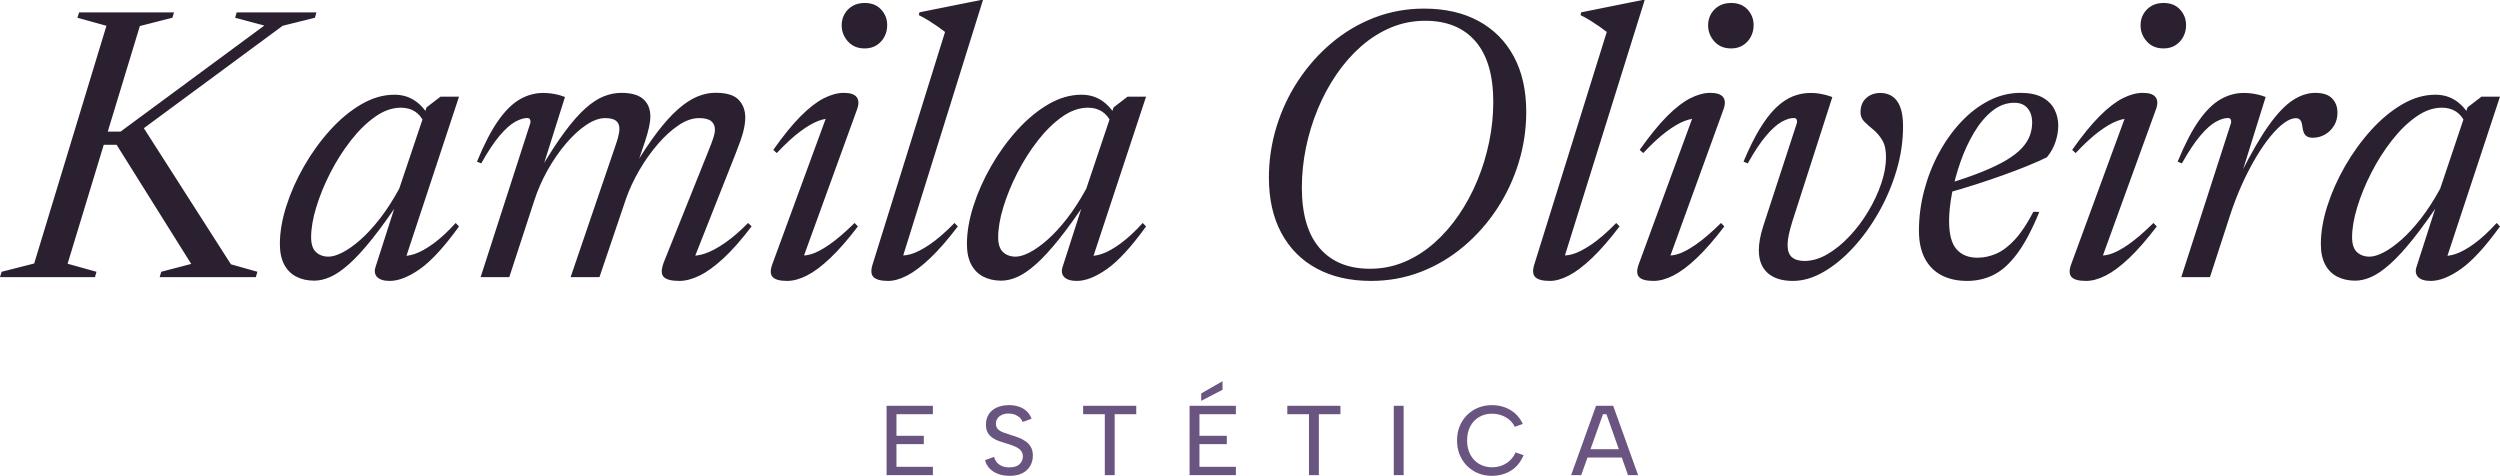
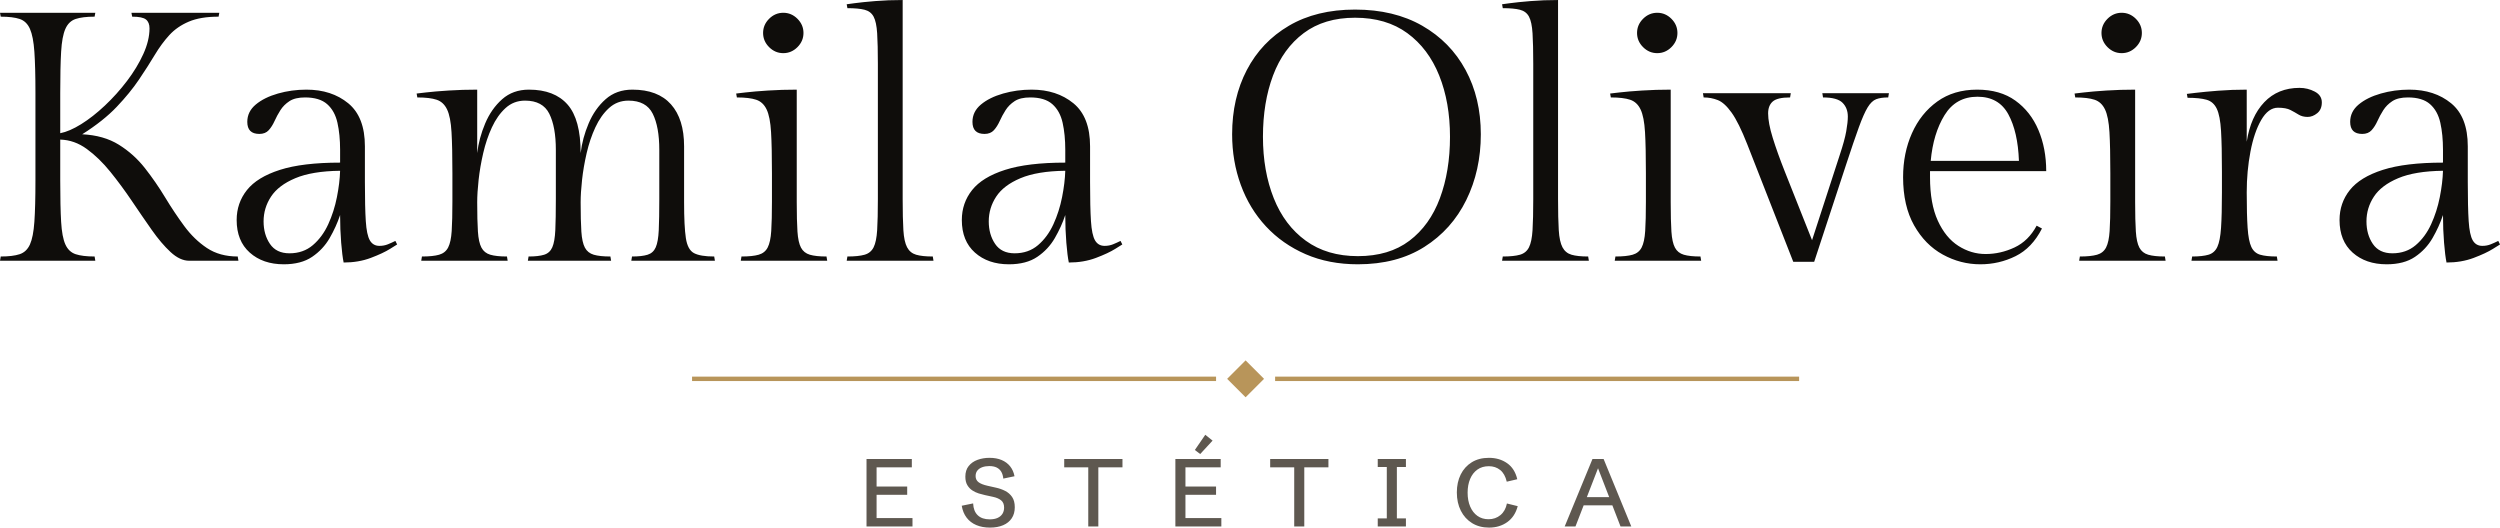
- <svg xmlns="http://www.w3.org/2000/svg" viewBox="-2.92 -0.76 656.43 124.94" role="img" aria-label="Kamila Oliveira Estética, logo horizontal positivo">
-   <path fill="#2B2030" d="M57.711 68.633 64.667 70.6 64.255 72.0H39.006L39.417 70.6L47.289 68.539L27.7 37.261H21.417L22.567 33.794H28.739L66.483 5.95L58.817 3.9L59.228 2.5H80.161L79.778 3.9L71.306 6.006L31.089 35.672L34.011 31.583ZM25.028 6.011 17.411 3.9 17.844 2.5H42.778L42.344 3.9L33.8 6.078L14.828 68.489L22.417 70.6L22.011 72.0H-2.922L-2.489 70.6L6.056 68.422Z M95.711 69.25 101.383 51.594H102.267Q98.044 57.922 94.725 62.064Q91.406 66.206 88.722 68.589Q86.039 70.972 83.825 71.953Q81.611 72.933 79.578 72.933Q76.933 72.933 74.892 71.892Q72.85 70.85 71.708 68.717Q70.567 66.583 70.567 63.306Q70.567 58.667 72.267 53.336Q73.967 48.006 76.931 42.85Q79.894 37.695 83.731 33.445Q87.567 29.195 91.9 26.653Q96.233 24.111 100.628 24.111Q103.5 24.111 105.722 25.486Q107.944 26.861 109.605 29.578L108.467 31.5Q107.567 29.495 106.022 28.506Q104.478 27.517 102.328 27.517Q98.95 27.517 95.583 29.892Q92.217 32.267 89.192 36.145Q86.167 40.022 83.825 44.597Q81.483 49.172 80.128 53.62Q78.772 58.067 78.772 61.544Q78.772 64.25 80.056 65.439Q81.339 66.628 83.356 66.628Q84.894 66.628 87.056 65.511Q89.217 64.394 91.731 62.181Q94.244 59.967 96.856 56.608Q99.467 53.25 101.9 48.789L109.083 27.428L112.744 24.622H117.605L103.278 68.006L102.317 66.3Q103.8 66.661 105.994 65.914Q108.189 65.167 110.93 63.158Q113.672 61.15 116.733 57.789L117.605 58.695Q111.817 66.722 107.364 69.861Q102.911 73.0 99.422 73.0Q97.106 73.0 96.117 71.989Q95.128 70.978 95.711 69.25Z M178.994 67.978 178.428 66.35Q179.994 66.544 182.217 65.803Q184.439 65.061 187.297 63.114Q190.155 61.167 193.517 57.789L194.433 58.672Q190.461 63.911 187.042 67.064Q183.622 70.217 180.761 71.608Q177.9 73.0 175.483 73.0Q172.261 73.0 171.283 71.881Q170.305 70.761 171.489 67.822L183.061 38.956Q184.017 36.6 184.408 35.381Q184.8 34.161 184.8 33.306Q184.8 31.839 183.819 31.045Q182.839 30.25 180.617 30.25Q178.033 30.25 175.23 32.142Q172.428 34.033 169.769 37.125Q167.111 40.217 164.95 43.936Q162.789 47.656 161.489 51.317L154.483 72.0H146.911L158.805 37.122Q159.111 36.283 159.3 35.564Q159.489 34.845 159.603 34.214Q159.717 33.583 159.717 33.083Q159.717 31.617 158.803 30.933Q157.889 30.25 155.989 30.25Q153.672 30.25 150.989 32.056Q148.305 33.861 145.672 36.953Q143.039 40.045 140.842 43.967Q138.644 47.889 137.3 52.1L130.806 72.0H123.278L136.356 31.478Q136.433 31.006 136.258 30.617Q136.083 30.228 135.522 30.228Q134.139 30.228 132.342 31.22Q130.544 32.211 128.331 34.792Q126.117 37.372 123.428 42.15L122.322 41.678Q125.15 34.794 127.936 30.861Q130.722 26.928 133.631 25.286Q136.539 23.645 139.655 23.645Q140.772 23.645 141.725 23.77Q142.678 23.895 143.589 24.122Q144.5 24.35 145.428 24.706L139.494 43.528H139.061Q142.555 37.628 145.433 33.764Q148.311 29.9 150.808 27.678Q153.305 25.456 155.603 24.539Q157.9 23.622 160.239 23.622Q164.155 23.622 166 25.278Q167.844 26.933 167.844 29.8Q167.844 31.117 167.475 32.736Q167.105 34.356 166.455 36.367L164.094 43.261H163.444Q166.772 37.728 169.658 33.947Q172.544 30.167 175.13 27.897Q177.717 25.628 180.136 24.614Q182.555 23.6 184.955 23.6Q189.261 23.6 191.014 25.431Q192.767 27.261 192.767 30.078Q192.767 31.756 192.228 33.85Q191.689 35.945 190.167 39.745Z M199.85 68.667 214.378 29.089 215.55 30.411Q214.089 30.195 211.986 30.975Q209.883 31.756 207.156 33.789Q204.428 35.822 201.039 39.433L200.122 38.594Q204.044 33.028 207.308 29.753Q210.572 26.478 213.378 25.05Q216.183 23.622 218.656 23.622Q221.194 23.622 222.036 24.764Q222.878 25.906 222.122 27.956L207.594 67.978L206.55 66.133Q207.894 66.583 209.908 66.031Q211.922 65.478 214.789 63.508Q217.656 61.539 221.467 57.789L222.339 58.695Q218.394 63.878 215.056 67.033Q211.717 70.189 208.936 71.594Q206.156 73.0 203.767 73.0Q200.906 73.0 199.961 71.981Q199.017 70.961 199.85 68.667ZM218.078 5.861Q218.078 4.261 218.831 2.931Q219.583 1.6 220.928 0.808Q222.272 0.017 224.111 0.017Q226.856 0.017 228.444 1.739Q230.033 3.461 230.033 5.861Q230.033 7.489 229.308 8.875Q228.583 10.261 227.267 11.108Q225.95 11.956 224.111 11.956Q221.367 11.956 219.722 10.122Q218.078 8.289 218.078 5.861Z M245.222 7.628Q244.322 6.917 243.264 6.186Q242.206 5.456 240.986 4.686Q239.767 3.917 238.317 3.194L238.522 2.472L254.583 -0.756H255.178L233.778 67.783L232.956 66.133Q234.133 66.556 236.189 65.989Q238.244 65.422 241.153 63.467Q244.061 61.511 247.706 57.789L248.578 58.695Q244.633 63.878 241.308 67.033Q237.983 70.189 235.258 71.594Q232.533 73.0 230.311 73.0Q227.489 73.0 226.467 72.017Q225.444 71.033 226.2 68.667Z M276.111 69.25 281.783 51.594H282.667Q278.444 57.922 275.125 62.064Q271.806 66.206 269.122 68.589Q266.439 70.972 264.225 71.953Q262.011 72.933 259.978 72.933Q257.333 72.933 255.292 71.892Q253.25 70.85 252.108 68.717Q250.967 66.583 250.967 63.306Q250.967 58.667 252.667 53.336Q254.367 48.006 257.331 42.85Q260.294 37.695 264.131 33.445Q267.967 29.195 272.3 26.653Q276.633 24.111 281.028 24.111Q283.9 24.111 286.122 25.486Q288.344 26.861 290.005 29.578L288.867 31.5Q287.967 29.495 286.422 28.506Q284.878 27.517 282.728 27.517Q279.35 27.517 275.983 29.892Q272.617 32.267 269.592 36.145Q266.567 40.022 264.225 44.597Q261.883 49.172 260.528 53.62Q259.172 58.067 259.172 61.544Q259.172 64.25 260.456 65.439Q261.739 66.628 263.756 66.628Q265.294 66.628 267.456 65.511Q269.617 64.394 272.131 62.181Q274.644 59.967 277.256 56.608Q279.867 53.25 282.3 48.789L289.483 27.428L293.144 24.622H298.005L283.678 68.006L282.717 66.3Q284.2 66.661 286.394 65.914Q288.589 65.167 291.33 63.158Q294.072 61.15 297.133 57.789L298.005 58.695Q292.217 66.722 287.764 69.861Q283.311 73.0 279.822 73.0Q277.506 73.0 276.517 71.989Q275.528 70.978 276.111 69.25Z  M338.911 48.472Q338.911 58.994 343.589 64.4Q348.267 69.806 356.794 69.806Q361.561 69.806 365.792 68.028Q370.022 66.25 373.631 63.075Q377.239 59.9 380.108 55.694Q382.978 51.489 385.003 46.597Q387.028 41.706 388.1 36.456Q389.172 31.206 389.172 26.028Q389.172 15.506 384.508 10.1Q379.844 4.695 371.289 4.695Q366.544 4.695 362.303 6.472Q358.061 8.25 354.453 11.425Q350.844 14.6 347.975 18.806Q345.106 23.011 343.081 27.903Q341.056 32.794 339.983 38.033Q338.911 43.272 338.911 48.472ZM397.828 28.628Q397.828 35.467 395.831 41.972Q393.833 48.478 390.139 54.086Q386.444 59.694 381.381 63.964Q376.317 68.233 370.161 70.617Q364.006 73.0 357.072 73.0Q348.833 73.0 342.811 69.747Q336.789 66.494 333.522 60.406Q330.256 54.317 330.256 45.872Q330.256 39.033 332.253 32.528Q334.25 26.022 337.944 20.414Q341.639 14.806 346.703 10.536Q351.767 6.267 357.922 3.883Q364.078 1.5 371.011 1.5Q379.278 1.5 385.286 4.753Q391.294 8.006 394.561 14.07Q397.828 20.133 397.828 28.628Z M418.972 7.628Q418.072 6.917 417.014 6.186Q415.956 5.456 414.736 4.686Q413.517 3.917 412.067 3.194L412.272 2.472L428.333 -0.756H428.928L407.528 67.783L406.706 66.133Q407.883 66.556 409.939 65.989Q411.994 65.422 414.903 63.467Q417.811 61.511 421.456 57.789L422.328 58.695Q418.383 63.878 415.058 67.033Q411.733 70.189 409.008 71.594Q406.283 73.0 404.061 73.0Q401.239 73.0 400.217 72.017Q399.194 71.033 399.95 68.667Z M427.35 68.667 441.878 29.089 443.05 30.411Q441.589 30.195 439.486 30.975Q437.383 31.756 434.656 33.789Q431.928 35.822 428.539 39.433L427.622 38.594Q431.544 33.028 434.808 29.753Q438.072 26.478 440.878 25.05Q443.683 23.622 446.156 23.622Q448.694 23.622 449.536 24.764Q450.378 25.906 449.622 27.956L435.094 67.978L434.05 66.133Q435.394 66.583 437.408 66.031Q439.422 65.478 442.289 63.508Q445.156 61.539 448.967 57.789L449.839 58.695Q445.894 63.878 442.556 67.033Q439.217 70.189 436.436 71.594Q433.656 73.0 431.267 73.0Q428.406 73.0 427.461 71.981Q426.517 70.961 427.35 68.667ZM445.578 5.861Q445.578 4.261 446.331 2.931Q447.083 1.6 448.428 0.808Q449.772 0.017 451.611 0.017Q454.356 0.017 455.944 1.739Q457.533 3.461 457.533 5.861Q457.533 7.489 456.808 8.875Q456.083 10.261 454.767 11.108Q453.45 11.956 451.611 11.956Q448.867 11.956 447.222 10.122Q445.578 8.289 445.578 5.861Z M496.767 32.478Q496.767 38.239 495.039 44.042Q493.311 49.844 490.353 55.039Q487.394 60.233 483.658 64.286Q479.922 68.339 475.85 70.669Q471.778 73.0 467.856 73.0Q463.572 73.0 461.236 70.936Q458.9 68.872 458.9 64.956Q458.9 62.2 460.067 58.578L468.911 31.478Q468.989 30.95 468.814 30.589Q468.639 30.228 468.078 30.228Q466.694 30.228 464.897 31.22Q463.1 32.211 460.886 34.792Q458.672 37.372 455.983 42.15L454.878 41.678Q457.033 36.533 459.15 33.05Q461.267 29.567 463.419 27.503Q465.572 25.439 467.825 24.542Q470.078 23.645 472.456 23.645Q473.567 23.645 474.514 23.783Q475.461 23.922 476.367 24.15Q477.272 24.378 478.2 24.733L467.678 57.461Q467.078 59.406 466.764 60.919Q466.45 62.433 466.45 63.55Q466.45 65.828 467.603 66.792Q468.756 67.756 470.894 67.756Q473.856 67.756 476.878 66Q479.9 64.244 482.667 61.317Q485.433 58.389 487.597 54.792Q489.761 51.194 491.028 47.475Q492.294 43.756 492.294 40.478Q492.294 37.667 491.286 36.011Q490.278 34.356 488.947 33.27Q487.617 32.183 486.608 31.186Q485.6 30.189 485.6 28.695Q485.6 26.372 487.075 25.011Q488.55 23.65 490.8 23.65Q493.639 23.65 495.203 25.781Q496.767 27.911 496.767 32.478Z M526.022 26.222Q522.85 26.222 520.181 28.375Q517.511 30.528 515.417 34.039Q513.322 37.55 511.856 41.72Q510.389 45.889 509.622 49.972Q508.856 54.056 508.856 57.261Q508.856 62.494 510.822 64.7Q512.789 66.906 516.283 66.906Q518.839 66.906 521.286 65.828Q523.733 64.75 526.156 62.122Q528.578 59.495 530.994 54.839L532.544 54.895Q529.65 61.956 526.683 65.903Q523.717 69.85 520.517 71.425Q517.317 73.0 513.622 73.0Q509.678 73.0 506.833 71.497Q503.989 69.994 502.464 67.053Q500.939 64.111 500.939 59.833Q500.939 54.528 502.303 49.306Q503.667 44.083 506.156 39.464Q508.644 34.845 511.986 31.278Q515.328 27.711 519.306 25.667Q523.283 23.622 527.628 23.622Q531.128 23.622 533.3 24.792Q535.472 25.961 536.497 27.922Q537.522 29.883 537.522 32.217Q537.522 34.367 536.764 36.575Q536.005 38.783 534.528 40.539Q532.433 41.572 529.45 42.792Q526.467 44.011 522.944 45.267Q519.422 46.522 515.622 47.742Q511.822 48.961 508.067 49.995L508.3 47.533Q513.683 45.906 517.536 44.347Q521.389 42.789 523.942 41.253Q526.494 39.717 527.961 38.128Q529.428 36.539 530.047 34.867Q530.667 33.195 530.667 31.4Q530.667 29.833 530.117 28.67Q529.567 27.506 528.542 26.864Q527.517 26.222 526.022 26.222Z M540.9 68.667 555.428 29.089 556.6 30.411Q555.139 30.195 553.036 30.975Q550.933 31.756 548.206 33.789Q545.478 35.822 542.089 39.433L541.172 38.594Q545.094 33.028 548.358 29.753Q551.622 26.478 554.428 25.05Q557.233 23.622 559.706 23.622Q562.244 23.622 563.086 24.764Q563.928 25.906 563.172 27.956L548.644 67.978L547.6 66.133Q548.944 66.583 550.958 66.031Q552.972 65.478 555.839 63.508Q558.706 61.539 562.517 57.789L563.389 58.695Q559.444 63.878 556.106 67.033Q552.767 70.189 549.986 71.594Q547.206 73.0 544.817 73.0Q541.956 73.0 541.011 71.981Q540.067 70.961 540.9 68.667ZM559.128 5.861Q559.128 4.261 559.881 2.931Q560.633 1.6 561.978 0.808Q563.322 0.017 565.161 0.017Q567.906 0.017 569.494 1.739Q571.083 3.461 571.083 5.861Q571.083 7.489 570.358 8.875Q569.633 10.261 568.317 11.108Q567 11.956 565.161 11.956Q562.417 11.956 560.772 10.122Q559.128 8.289 559.128 5.861Z M582.906 31.478Q582.983 31.006 582.808 30.617Q582.633 30.228 582.072 30.228Q580.689 30.228 578.892 31.22Q577.094 32.211 574.881 34.792Q572.667 37.372 569.978 42.15L568.872 41.678Q571.7 34.794 574.486 30.861Q577.272 26.928 580.181 25.286Q583.089 23.645 586.205 23.645Q587.322 23.645 588.275 23.77Q589.228 23.895 590.139 24.122Q591.05 24.35 591.978 24.706L585.689 44.872H585.439Q589.567 36.633 592.897 32.014Q596.228 27.395 599.169 25.508Q602.111 23.622 605 23.622Q608.017 23.622 609.425 25.081Q610.833 26.539 610.833 28.8Q610.833 30.761 609.922 32.247Q609.011 33.733 607.544 34.572Q606.078 35.411 604.361 35.411Q603.072 35.411 602.456 34.772Q601.839 34.133 601.661 32.739Q601.511 31.322 601.092 30.795Q600.672 30.267 599.928 30.267Q598.539 30.267 596.811 31.525Q595.083 32.783 593.189 35.103Q591.294 37.422 589.4 40.611Q587.506 43.8 585.761 47.658Q584.017 51.517 582.594 55.883L577.356 72.0H569.828Z M631.611 69.25 637.283 51.594H638.167Q633.944 57.922 630.625 62.064Q627.306 66.206 624.622 68.589Q621.939 70.972 619.725 71.953Q617.511 72.933 615.478 72.933Q612.833 72.933 610.792 71.892Q608.75 70.85 607.608 68.717Q606.467 66.583 606.467 63.306Q606.467 58.667 608.167 53.336Q609.867 48.006 612.831 42.85Q615.794 37.695 619.631 33.445Q623.467 29.195 627.8 26.653Q632.133 24.111 636.528 24.111Q639.4 24.111 641.622 25.486Q643.844 26.861 645.505 29.578L644.367 31.5Q643.467 29.495 641.922 28.506Q640.378 27.517 638.228 27.517Q634.85 27.517 631.483 29.892Q628.117 32.267 625.092 36.145Q622.067 40.022 619.725 44.597Q617.383 49.172 616.028 53.62Q614.672 58.067 614.672 61.544Q614.672 64.25 615.956 65.439Q617.239 66.628 619.256 66.628Q620.794 66.628 622.956 65.511Q625.117 64.394 627.631 62.181Q630.144 59.967 632.756 56.608Q635.367 53.25 637.8 48.789L644.983 27.428L648.644 24.622H653.505L639.178 68.006L638.217 66.3Q639.7 66.661 641.894 65.914Q644.089 65.167 646.83 63.158Q649.572 61.15 652.633 57.789L653.505 58.695Q647.717 66.722 643.264 69.861Q638.811 73.0 635.322 73.0Q633.006 73.0 632.017 71.989Q631.028 70.978 631.611 69.25Z" />
-   <path fill="#6A5580" d="M242.031 107.996H232.463V113.669H239.647V115.864H232.463V121.804H242.031V124.0H229.872V105.8H242.031Z M258.103 119.192Q258.259 119.909 258.736 120.538Q259.213 121.167 260.042 121.561Q260.871 121.956 262.095 121.956Q263.917 121.956 264.789 121.111Q265.66 120.265 265.66 119.111Q265.66 118.172 265.137 117.56Q264.614 116.947 263.685 116.526Q262.757 116.104 261.572 115.751Q260.517 115.45 259.512 115.099Q258.508 114.748 257.706 114.215Q256.904 113.682 256.432 112.839Q255.961 111.996 255.961 110.722Q255.961 109.128 256.719 107.982Q257.477 106.836 258.84 106.227Q260.204 105.618 262.002 105.618Q263.521 105.618 264.71 106.045Q265.899 106.472 266.719 107.272Q267.538 108.073 267.932 109.188L265.576 110.04Q265.409 109.457 264.911 108.958Q264.414 108.46 263.657 108.148Q262.9 107.837 261.969 107.822Q261.019 107.807 260.249 108.126Q259.479 108.445 259.031 109.045Q258.582 109.646 258.582 110.473Q258.582 111.378 259.099 111.906Q259.616 112.435 260.479 112.767Q261.341 113.098 262.391 113.421Q263.472 113.744 264.518 114.142Q265.564 114.539 266.41 115.134Q267.255 115.729 267.768 116.632Q268.281 117.535 268.281 118.873Q268.281 120.326 267.609 121.531Q266.936 122.737 265.578 123.459Q264.22 124.182 262.166 124.182Q260.465 124.182 259.12 123.664Q257.775 123.146 256.898 122.221Q256.021 121.296 255.724 120.066Z M281.479 105.8H295.429V107.996H289.763V124.0H287.172V107.996H281.479Z M318.085 99.331V101.582L312.482 104.482V102.547ZM321.591 107.996H312.023V113.669H319.207V115.864H312.023V121.804H321.591V124.0H309.432V105.8H321.591Z M335.091 105.8H349.041V107.996H343.375V124.0H340.784V107.996H335.091Z M363.044 105.8H365.635V124.0H363.044Z M379.655 114.9Q379.655 112.846 380.353 111.143Q381.052 109.44 382.302 108.205Q383.552 106.97 385.207 106.294Q386.862 105.618 388.786 105.618Q391.504 105.618 393.653 106.888Q395.802 108.158 396.924 110.55L394.828 111.309Q394.215 110.095 393.25 109.344Q392.285 108.592 391.142 108.229Q389.999 107.866 388.831 107.866Q386.971 107.866 385.486 108.72Q384.002 109.573 383.15 111.155Q382.298 112.736 382.298 114.9Q382.298 117.038 383.15 118.619Q384.002 120.201 385.486 121.067Q386.971 121.934 388.831 121.934Q390.025 121.934 391.201 121.553Q392.378 121.171 393.382 120.302Q394.386 119.434 395.041 118.03L397.136 118.759Q395.958 121.512 393.77 122.847Q391.582 124.182 388.786 124.182Q386.862 124.182 385.207 123.506Q383.552 122.83 382.302 121.582Q381.052 120.334 380.353 118.631Q379.655 116.928 379.655 114.9Z M418.885 107.996H417.982L412.262 124.0H409.615L416.151 105.8H420.661L427.201 124.0H424.554ZM412.97 117.186H423.578V119.381H412.97Z" />
+ <svg xmlns="http://www.w3.org/2000/svg" viewBox="-17.54 9.34 677.47 142.97" role="img" aria-label="Kamila Oliveira Estética, horizontal positivo">
+   <path fill="#0F0D0B" d="M4.736 45.728Q10.592 46.016 14.672 48.56Q18.752 51.104 21.728 54.896Q24.704 58.688 27.2 62.816Q29.696 66.944 32.384 70.592Q35.072 74.24 38.528 76.544Q41.984 78.848 46.88 78.848L47.072 80.0H33.728Q31.232 80.0 28.688 77.648Q26.144 75.296 23.552 71.6Q20.96 67.904 18.176 63.776Q15.392 59.648 12.368 55.904Q9.344 52.16 5.984 49.712Q2.624 47.264 -1.216 47.168V58.304Q-1.216 65.312 -0.976 69.44Q-0.736 73.568 0.176 75.584Q1.088 77.6 2.96 78.224Q4.832 78.848 8.096 78.848L8.288 80.0H-17.536L-17.344 78.848Q-14.08 78.848 -12.208 78.224Q-10.336 77.6 -9.424 75.584Q-8.512 73.568 -8.224 69.44Q-7.936 65.312 -7.936 58.304V34.496Q-7.936 27.488 -8.224 23.36Q-8.512 19.232 -9.424 17.168Q-10.336 15.104 -12.208 14.48Q-14.08 13.856 -17.344 13.856L-17.536 12.8H8.288L8.096 13.856Q4.832 13.856 2.96 14.48Q1.088 15.104 0.176 17.168Q-0.736 19.232 -0.976 23.36Q-1.216 27.488 -1.216 34.496V45.44Q1.28 44.96 4.448 42.992Q7.616 41.024 10.88 37.952Q14.144 34.88 16.88 31.28Q19.616 27.68 21.296 23.984Q22.976 20.288 22.976 17.024Q22.976 15.392 22.016 14.624Q21.056 13.856 18.272 13.856L18.08 12.8H41.888L41.696 13.856Q36.8 13.856 33.632 15.2Q30.464 16.544 28.352 18.848Q26.24 21.152 24.368 24.272Q22.496 27.392 20.096 30.944Q17.696 34.496 14.096 38.288Q10.496 42.08 4.736 45.728Z M81.344 48.992V58.688Q81.344 65.504 81.584 69.248Q81.824 72.992 82.688 74.48Q83.552 75.968 85.28 75.968Q86.528 75.968 87.584 75.536Q88.64 75.104 89.6 74.624L90.08 75.584Q90.08 75.584 88.16 76.784Q86.24 77.984 82.928 79.232Q79.616 80.48 75.584 80.48Q75.2 78.656 74.912 75.104Q74.624 71.552 74.624 67.616Q73.568 70.784 71.792 73.856Q70.016 76.928 67.04 78.944Q64.064 80.96 59.36 80.96Q53.696 80.96 50.144 77.792Q46.592 74.624 46.592 68.96Q46.592 64.352 49.376 60.848Q52.16 57.344 58.304 55.376Q64.448 53.408 74.624 53.408V49.952Q74.624 45.824 73.904 42.608Q73.184 39.392 71.12 37.568Q69.056 35.744 65.12 35.744Q62.432 35.744 60.896 36.752Q59.36 37.76 58.448 39.2Q57.536 40.64 56.864 42.128Q56.192 43.616 55.28 44.624Q54.368 45.632 52.736 45.632Q49.472 45.632 49.472 42.368Q49.472 39.584 51.776 37.664Q54.08 35.744 57.776 34.688Q61.472 33.632 65.504 33.632Q72.32 33.632 76.832 37.328Q81.344 41.024 81.344 48.992ZM60.896 77.984Q64.64 77.984 67.232 75.776Q69.824 73.568 71.408 70.112Q72.992 66.656 73.76 62.768Q74.528 58.88 74.624 55.616Q67.04 55.712 62.48 57.632Q57.92 59.552 55.904 62.624Q53.888 65.696 53.888 69.344Q53.888 72.896 55.616 75.44Q57.344 77.984 60.896 77.984Z M139.808 50.816Q140.288 46.784 141.968 42.8Q143.648 38.816 146.576 36.224Q149.504 33.632 153.824 33.632Q160.736 33.632 164.288 37.616Q167.84 41.6 167.84 48.992V64.16Q167.84 70.688 168.32 73.856Q168.8 77.024 170.528 77.936Q172.256 78.848 176.0 78.848L176.192 80.0H153.536L153.728 78.848Q156.416 78.848 157.952 78.368Q159.488 77.888 160.16 76.352Q160.832 74.816 160.976 71.696Q161.12 68.576 161.12 63.296V49.952Q161.12 43.712 159.344 40.16Q157.568 36.608 152.768 36.608Q149.696 36.608 147.488 38.624Q145.28 40.64 143.792 43.856Q142.304 47.072 141.44 50.816Q140.576 54.56 140.192 58.064Q139.808 61.568 139.808 64.16Q139.808 69.152 140.0 72.08Q140.192 75.008 140.96 76.448Q141.728 77.888 143.36 78.368Q144.992 78.848 147.872 78.848L148.064 80.0H125.504L125.696 78.848Q128.384 78.848 129.92 78.368Q131.456 77.888 132.128 76.352Q132.8 74.816 132.944 71.696Q133.088 68.576 133.088 63.296V49.952Q133.088 43.712 131.312 40.16Q129.536 36.608 124.736 36.608Q121.664 36.608 119.456 38.624Q117.248 40.64 115.76 43.856Q114.272 47.072 113.408 50.816Q112.544 54.56 112.16 58.064Q111.776 61.568 111.776 64.16Q111.776 69.152 111.968 72.08Q112.16 75.008 112.928 76.448Q113.696 77.888 115.328 78.368Q116.96 78.848 119.84 78.848L120.032 80.0H96.608L96.8 78.848Q99.776 78.848 101.456 78.368Q103.136 77.888 103.904 76.4Q104.672 74.912 104.864 71.936Q105.056 68.96 105.056 63.968V56.288Q105.056 49.28 104.816 45.152Q104.576 41.024 103.616 39.008Q102.656 36.992 100.784 36.368Q98.912 35.744 95.552 35.744L95.36 34.688Q95.36 34.688 97.808 34.4Q100.256 34.112 104 33.872Q107.744 33.632 111.776 33.632V50.816Q112.256 46.784 113.936 42.8Q115.616 38.816 118.544 36.224Q121.472 33.632 125.792 33.632Q132.704 33.632 136.256 37.664Q139.808 41.696 139.808 50.816Z M198.368 33.632V64.16Q198.368 69.152 198.56 72.08Q198.752 75.008 199.52 76.448Q200.288 77.888 201.92 78.368Q203.552 78.848 206.432 78.848L206.624 80.0H183.2L183.392 78.848Q186.368 78.848 188.048 78.368Q189.728 77.888 190.496 76.4Q191.264 74.912 191.456 71.936Q191.648 68.96 191.648 63.968V56.288Q191.648 49.28 191.408 45.152Q191.168 41.024 190.208 39.008Q189.248 36.992 187.376 36.368Q185.504 35.744 182.144 35.744L181.952 34.688Q181.952 34.688 184.4 34.4Q186.848 34.112 190.592 33.872Q194.336 33.632 198.368 33.632ZM189.248 18.272Q189.248 16.064 190.88 14.432Q192.512 12.8 194.72 12.8Q196.928 12.8 198.56 14.432Q200.192 16.064 200.192 18.272Q200.192 20.48 198.56 22.112Q196.928 23.744 194.72 23.744Q192.512 23.744 190.88 22.112Q189.248 20.48 189.248 18.272Z M227.072 9.344V63.296Q227.072 68.576 227.264 71.696Q227.456 74.816 228.272 76.352Q229.088 77.888 230.72 78.368Q232.352 78.848 235.232 78.848L235.424 80.0H211.904L212.096 78.848Q215.072 78.848 216.752 78.368Q218.432 77.888 219.2 76.352Q219.968 74.816 220.16 71.696Q220.352 68.576 220.352 63.296V26.624Q220.352 21.44 220.16 18.368Q219.968 15.296 219.2 13.856Q218.432 12.416 216.752 11.984Q215.072 11.552 212.096 11.552L211.904 10.496Q211.904 10.496 214.016 10.208Q216.128 9.92 219.632 9.632Q223.136 9.344 227.072 9.344Z M277.856 48.992V58.688Q277.856 65.504 278.096 69.248Q278.336 72.992 279.2 74.48Q280.064 75.968 281.792 75.968Q283.04 75.968 284.096 75.536Q285.152 75.104 286.112 74.624L286.592 75.584Q286.592 75.584 284.672 76.784Q282.752 77.984 279.44 79.232Q276.128 80.48 272.096 80.48Q271.712 78.656 271.424 75.104Q271.136 71.552 271.136 67.616Q270.08 70.784 268.304 73.856Q266.528 76.928 263.552 78.944Q260.576 80.96 255.872 80.96Q250.208 80.96 246.656 77.792Q243.104 74.624 243.104 68.96Q243.104 64.352 245.888 60.848Q248.672 57.344 254.816 55.376Q260.96 53.408 271.136 53.408V49.952Q271.136 45.824 270.416 42.608Q269.696 39.392 267.632 37.568Q265.568 35.744 261.632 35.744Q258.944 35.744 257.408 36.752Q255.872 37.76 254.96 39.2Q254.048 40.64 253.376 42.128Q252.704 43.616 251.792 44.624Q250.88 45.632 249.248 45.632Q245.984 45.632 245.984 42.368Q245.984 39.584 248.288 37.664Q250.592 35.744 254.288 34.688Q257.984 33.632 262.016 33.632Q268.832 33.632 273.344 37.328Q277.856 41.024 277.856 48.992ZM257.408 77.984Q261.152 77.984 263.744 75.776Q266.336 73.568 267.92 70.112Q269.504 66.656 270.272 62.768Q271.04 58.88 271.136 55.616Q263.552 55.712 258.992 57.632Q254.432 59.552 252.416 62.624Q250.4 65.696 250.4 69.344Q250.4 72.896 252.128 75.44Q253.856 77.984 257.408 77.984Z  M383.744 45.728Q383.744 55.52 379.808 63.536Q375.872 71.552 368.432 76.256Q360.992 80.96 350.432 80.96Q342.56 80.96 336.272 78.224Q329.984 75.488 325.52 70.688Q321.056 65.888 318.704 59.456Q316.352 53.024 316.352 45.728Q316.352 35.936 320.336 28.304Q324.32 20.672 331.76 16.304Q339.2 11.936 349.664 11.936Q360.224 11.936 367.856 16.304Q375.488 20.672 379.616 28.304Q383.744 35.936 383.744 45.728ZM375.392 46.4Q375.392 37.088 372.464 29.792Q369.536 22.496 363.824 18.32Q358.112 14.144 349.664 14.144Q341.312 14.144 335.744 18.32Q330.176 22.496 327.44 29.792Q324.704 37.088 324.704 46.4Q324.704 55.712 327.632 63.056Q330.56 70.4 336.32 74.576Q342.08 78.752 350.432 78.752Q358.88 78.752 364.4 74.576Q369.92 70.4 372.656 63.056Q375.392 55.712 375.392 46.4Z M404.672 9.344V63.296Q404.672 68.576 404.864 71.696Q405.056 74.816 405.872 76.352Q406.688 77.888 408.32 78.368Q409.952 78.848 412.832 78.848L413.024 80.0H389.504L389.696 78.848Q392.672 78.848 394.352 78.368Q396.032 77.888 396.8 76.352Q397.568 74.816 397.76 71.696Q397.952 68.576 397.952 63.296V26.624Q397.952 21.44 397.76 18.368Q397.568 15.296 396.8 13.856Q396.032 12.416 394.352 11.984Q392.672 11.552 389.696 11.552L389.504 10.496Q389.504 10.496 391.616 10.208Q393.728 9.92 397.232 9.632Q400.736 9.344 404.672 9.344Z M435.2 33.632V64.16Q435.2 69.152 435.392 72.08Q435.584 75.008 436.352 76.448Q437.12 77.888 438.752 78.368Q440.384 78.848 443.264 78.848L443.456 80.0H420.032L420.224 78.848Q423.2 78.848 424.88 78.368Q426.56 77.888 427.328 76.4Q428.096 74.912 428.288 71.936Q428.48 68.96 428.48 63.968V56.288Q428.48 49.28 428.24 45.152Q428 41.024 427.04 39.008Q426.08 36.992 424.208 36.368Q422.336 35.744 418.976 35.744L418.784 34.688Q418.784 34.688 421.232 34.4Q423.68 34.112 427.424 33.872Q431.168 33.632 435.2 33.632ZM426.08 18.272Q426.08 16.064 427.712 14.432Q429.344 12.8 431.552 12.8Q433.76 12.8 435.392 14.432Q437.024 16.064 437.024 18.272Q437.024 20.48 435.392 22.112Q433.76 23.744 431.552 23.744Q429.344 23.744 427.712 22.112Q426.08 20.48 426.08 18.272Z M476.48 35.744 476.288 34.592H494.336L494.144 35.744Q492.128 35.744 490.88 36.224Q489.632 36.704 488.576 38.432Q487.52 40.16 486.176 43.856Q484.832 47.552 482.72 53.984L474.08 80.288H468.416L455.936 48.416Q453.632 42.56 451.712 39.872Q449.792 37.184 447.968 36.464Q446.144 35.744 444.128 35.744L443.936 34.592H467.744L467.552 35.744Q464.096 35.744 462.848 36.848Q461.6 37.952 461.6 40.064Q461.6 42.656 462.848 46.688Q464.096 50.72 466.112 55.808L473.504 74.432L480.992 51.392Q482.336 47.36 482.768 44.912Q483.2 42.464 483.2 40.928Q483.2 38.624 481.76 37.184Q480.32 35.744 476.48 35.744Z M536.96 55.712H505.472V57.344Q505.472 64.544 507.584 69.152Q509.696 73.76 513.152 75.968Q516.608 78.176 520.544 78.176Q524.576 78.176 528.368 76.4Q532.16 74.624 534.368 70.496L535.808 71.264Q533.12 76.544 528.656 78.752Q524.192 80.96 519.104 80.96Q513.728 80.96 508.928 78.32Q504.128 75.68 501.152 70.4Q498.176 65.12 498.176 57.344Q498.176 50.816 500.576 45.44Q502.976 40.064 507.44 36.848Q511.904 33.632 518.24 33.632Q524.48 33.632 528.608 36.608Q532.736 39.584 534.848 44.576Q536.96 49.568 536.96 55.712ZM518.336 35.552Q512.48 35.552 509.408 40.544Q506.336 45.536 505.664 52.928H529.568Q529.28 45.056 526.688 40.304Q524.096 35.552 518.336 35.552Z M561.056 33.632V64.16Q561.056 69.152 561.248 72.08Q561.44 75.008 562.208 76.448Q562.976 77.888 564.608 78.368Q566.24 78.848 569.12 78.848L569.312 80.0H545.888L546.08 78.848Q549.056 78.848 550.736 78.368Q552.416 77.888 553.184 76.4Q553.952 74.912 554.144 71.936Q554.336 68.96 554.336 63.968V56.288Q554.336 49.28 554.096 45.152Q553.856 41.024 552.896 39.008Q551.936 36.992 550.064 36.368Q548.192 35.744 544.832 35.744L544.64 34.688Q544.64 34.688 547.088 34.4Q549.536 34.112 553.28 33.872Q557.024 33.632 561.056 33.632ZM551.936 18.272Q551.936 16.064 553.568 14.432Q555.2 12.8 557.408 12.8Q559.616 12.8 561.248 14.432Q562.88 16.064 562.88 18.272Q562.88 20.48 561.248 22.112Q559.616 23.744 557.408 23.744Q555.2 23.744 553.568 22.112Q551.936 20.48 551.936 18.272Z M605.6 33.152Q607.808 33.152 609.728 34.16Q611.648 35.168 611.648 37.088Q611.648 39.008 610.4 40.016Q609.152 41.024 607.808 41.024Q606.368 41.024 605.36 40.4Q604.352 39.776 603.152 39.152Q601.952 38.528 599.744 38.528Q597.152 38.528 595.232 41.84Q593.312 45.152 592.304 50.432Q591.296 55.712 591.296 61.472Q591.296 67.52 591.536 71.072Q591.776 74.624 592.544 76.256Q593.312 77.888 594.944 78.368Q596.576 78.848 599.456 78.848L599.648 80.0H576.32L576.512 78.848Q579.296 78.848 580.928 78.368Q582.56 77.888 583.328 76.256Q584.096 74.624 584.336 71.072Q584.576 67.52 584.576 61.472V55.904Q584.576 48.896 584.336 44.816Q584.096 40.736 583.184 38.816Q582.272 36.896 580.4 36.368Q578.528 35.84 575.264 35.84L575.072 34.784Q575.072 34.784 577.472 34.496Q579.872 34.208 583.568 33.92Q587.264 33.632 591.296 33.632V47.744Q592.352 40.928 596.048 37.04Q599.744 33.152 605.6 33.152Z M651.2 48.992V58.688Q651.2 65.504 651.44 69.248Q651.68 72.992 652.544 74.48Q653.408 75.968 655.136 75.968Q656.384 75.968 657.44 75.536Q658.496 75.104 659.456 74.624L659.936 75.584Q659.936 75.584 658.016 76.784Q656.096 77.984 652.784 79.232Q649.472 80.48 645.44 80.48Q645.056 78.656 644.768 75.104Q644.48 71.552 644.48 67.616Q643.424 70.784 641.648 73.856Q639.872 76.928 636.896 78.944Q633.92 80.96 629.216 80.96Q623.552 80.96 620.0 77.792Q616.448 74.624 616.448 68.96Q616.448 64.352 619.232 60.848Q622.016 57.344 628.16 55.376Q634.304 53.408 644.48 53.408V49.952Q644.48 45.824 643.76 42.608Q643.04 39.392 640.976 37.568Q638.912 35.744 634.976 35.744Q632.288 35.744 630.752 36.752Q629.216 37.76 628.304 39.2Q627.392 40.64 626.72 42.128Q626.048 43.616 625.136 44.624Q624.224 45.632 622.592 45.632Q619.328 45.632 619.328 42.368Q619.328 39.584 621.632 37.664Q623.936 35.744 627.632 34.688Q631.328 33.632 635.36 33.632Q642.176 33.632 646.688 37.328Q651.2 41.024 651.2 48.992ZM630.752 77.984Q634.496 77.984 637.088 75.776Q639.68 73.568 641.264 70.112Q642.848 66.656 643.616 62.768Q644.384 58.88 644.48 55.616Q636.896 55.712 632.336 57.632Q627.776 59.552 625.76 62.624Q623.744 65.696 623.744 69.344Q623.744 72.896 625.472 75.44Q627.2 77.984 630.752 77.984Z" />
+   <line x1="170.0" y1="112" x2="312.0" y2="112" stroke="#B8955A" stroke-width="1.2" />
+   <polygon fill="#B8955A" points="320.0,107 325.0,112 320.0,117 315.0,112" />
+   <line x1="328.0" y1="112" x2="470.0" y2="112" stroke="#B8955A" stroke-width="1.2" />
+   <path fill="#5E5850" d="M217.276 152.0V133.719H229.555V135.987H220.004V141.191H228.298V143.421H220.004V149.731H229.733V152.0Z M250.727 152.312Q248.635 152.312 247.026 151.629Q245.417 150.946 244.406 149.622Q243.394 148.298 243.077 146.389L246.166 145.757Q246.259 147.861 247.414 148.97Q248.569 150.078 250.654 150.078Q251.946 150.078 252.811 149.678Q253.676 149.277 254.119 148.56Q254.561 147.844 254.561 146.895Q254.561 145.583 253.759 144.932Q252.956 144.28 251.591 143.986L249.35 143.499Q248.611 143.341 247.702 143.062Q246.793 142.783 245.965 142.248Q245.137 141.713 244.597 140.811Q244.058 139.91 244.058 138.521Q244.058 136.746 244.968 135.618Q245.879 134.489 247.368 133.948Q248.858 133.406 250.594 133.406Q252.503 133.406 253.91 134.007Q255.317 134.609 256.2 135.722Q257.082 136.835 257.382 138.398L254.342 139.032Q254.237 137.951 253.8 137.197Q253.363 136.443 252.561 136.041Q251.758 135.64 250.531 135.64Q249.513 135.64 248.676 135.934Q247.84 136.228 247.339 136.827Q246.837 137.425 246.837 138.352Q246.837 139.394 247.622 140.001Q248.408 140.609 250.108 140.986L252.38 141.496Q253.672 141.777 254.834 142.363Q255.997 142.949 256.726 144.008Q257.454 145.067 257.454 146.794Q257.454 148.548 256.631 149.784Q255.807 151.021 254.298 151.666Q252.788 152.312 250.727 152.312Z M277.366 152.0V135.987H270.849V133.719H286.637V135.987H280.095V152.0Z M300.973 152.0V133.719H313.253V135.987H303.702V141.191H311.995V143.421H303.702V149.731H313.43V152.0ZM307.697 132.378 306.253 131.279 309.079 127.158 311.055 128.743Z M333.177 152.0V135.987H326.66V133.719H342.448V135.987H335.906V152.0Z M355.812 152.0V149.827H358.265V135.892H355.812V133.719H363.448V135.892H360.994V149.827H363.448V152.0Z M385.974 152.312Q383.348 152.312 381.382 151.103Q379.416 149.894 378.331 147.745Q377.246 145.596 377.246 142.784Q377.246 140.036 378.293 137.925Q379.34 135.814 381.29 134.61Q383.24 133.406 385.953 133.406Q388.787 133.406 390.866 134.856Q392.946 136.306 393.623 139.205L390.773 139.873Q390.274 137.727 388.99 136.701Q387.707 135.675 385.921 135.675Q384.099 135.675 382.813 136.594Q381.528 137.512 380.848 139.127Q380.167 140.741 380.167 142.849Q380.167 144.988 380.864 146.615Q381.56 148.241 382.83 149.143Q384.099 150.046 385.835 150.046Q387.72 150.046 389.07 148.92Q390.421 147.794 390.817 145.777L393.744 146.504Q392.997 149.333 390.91 150.823Q388.824 152.312 385.974 152.312Z M406.475 152.0 414.001 133.719H417.019L424.519 152.0H421.6L415.506 136.231L409.395 152.0ZM410.606 146.278V144.056H420.381V146.278Z" />
</svg>
